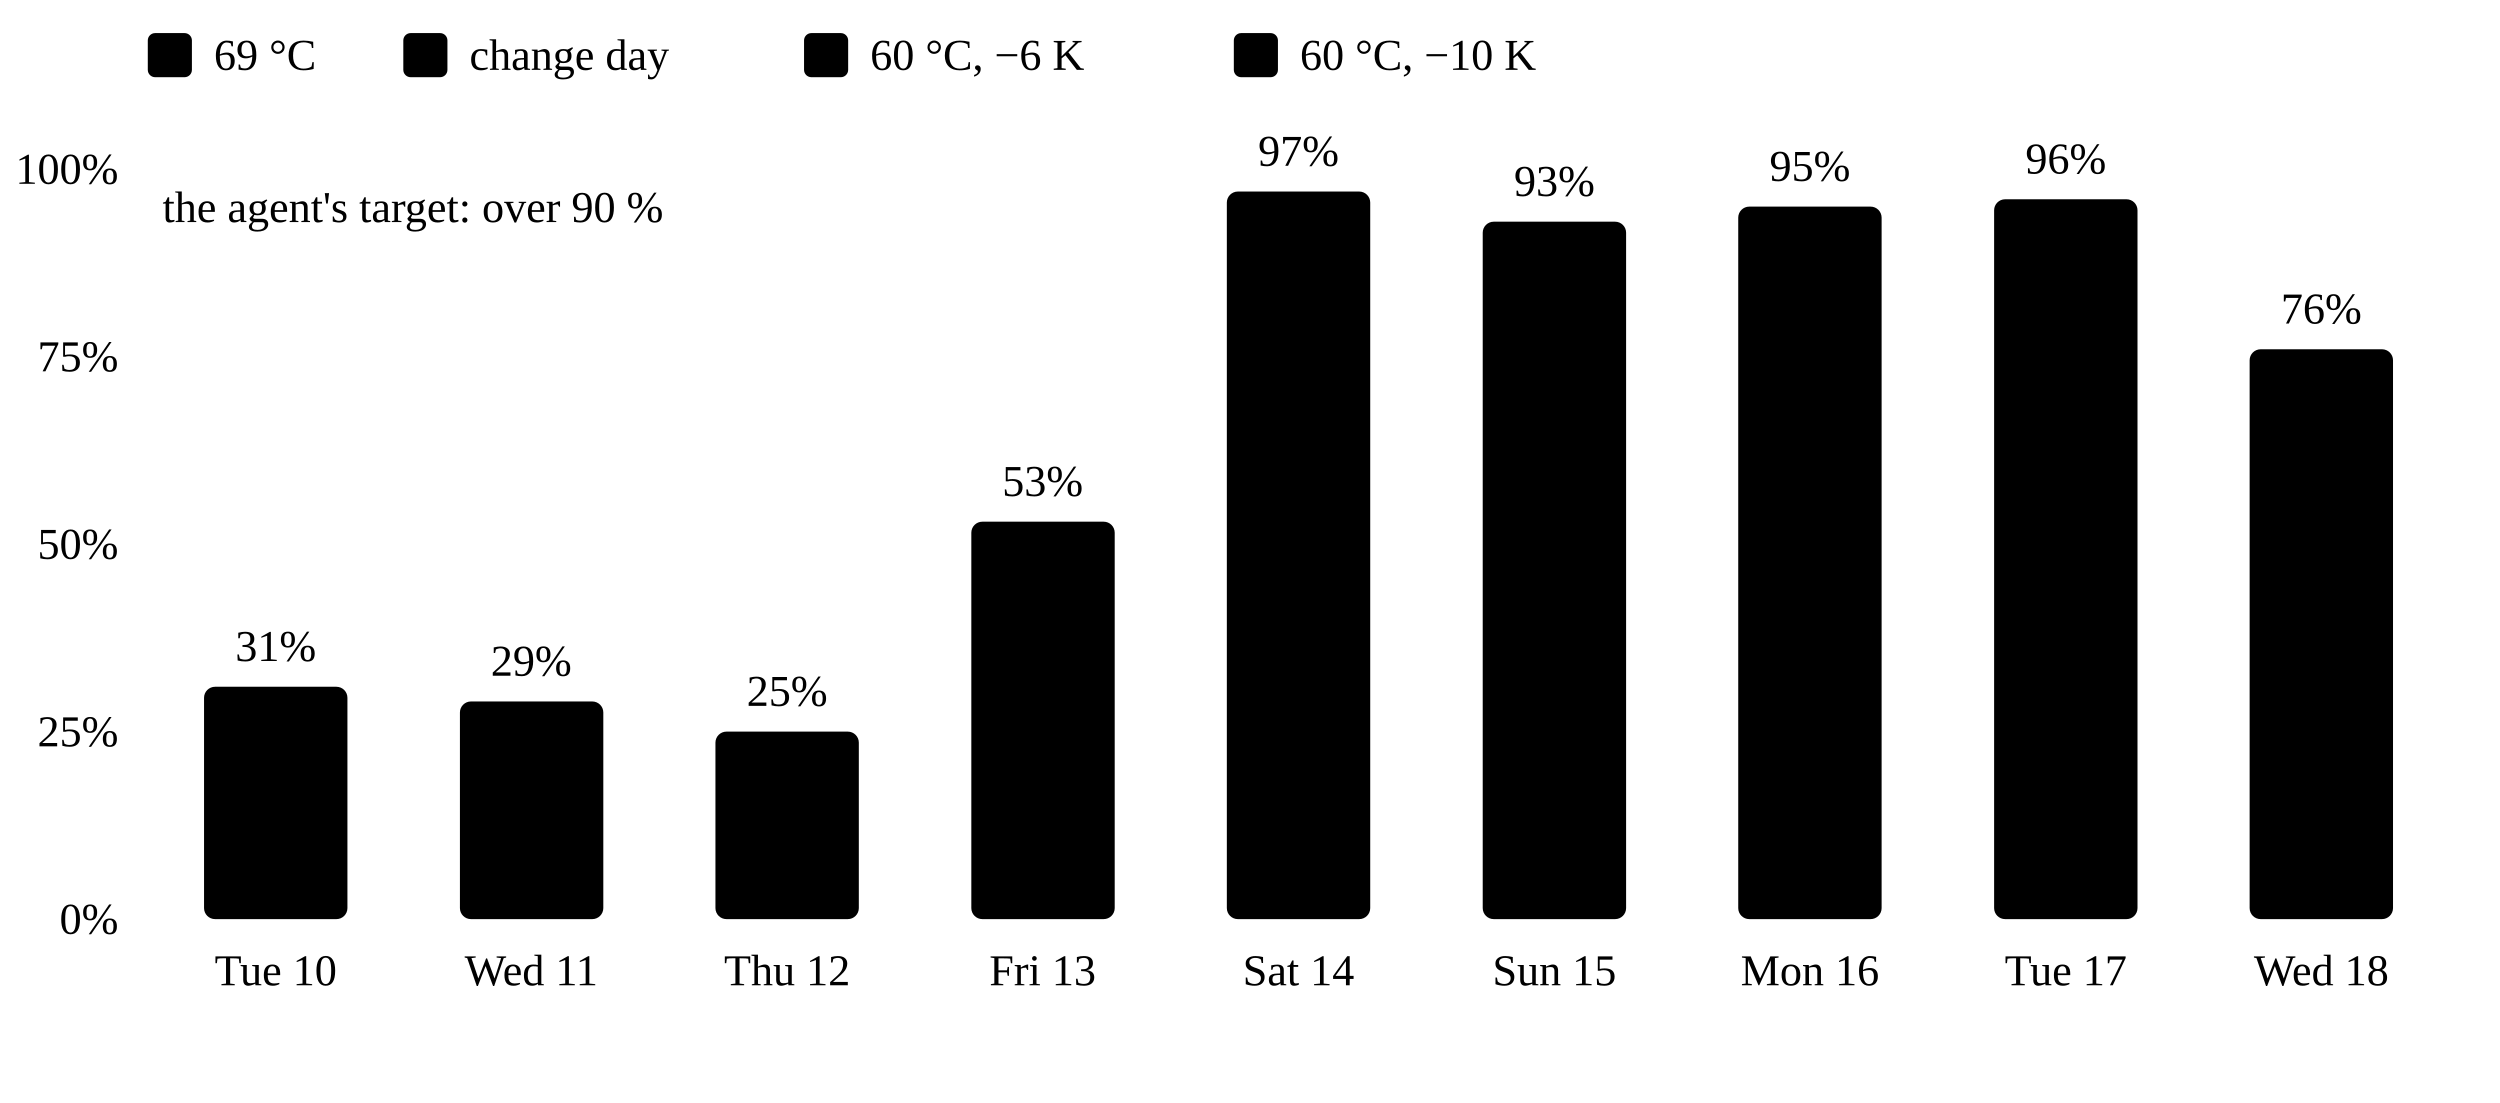
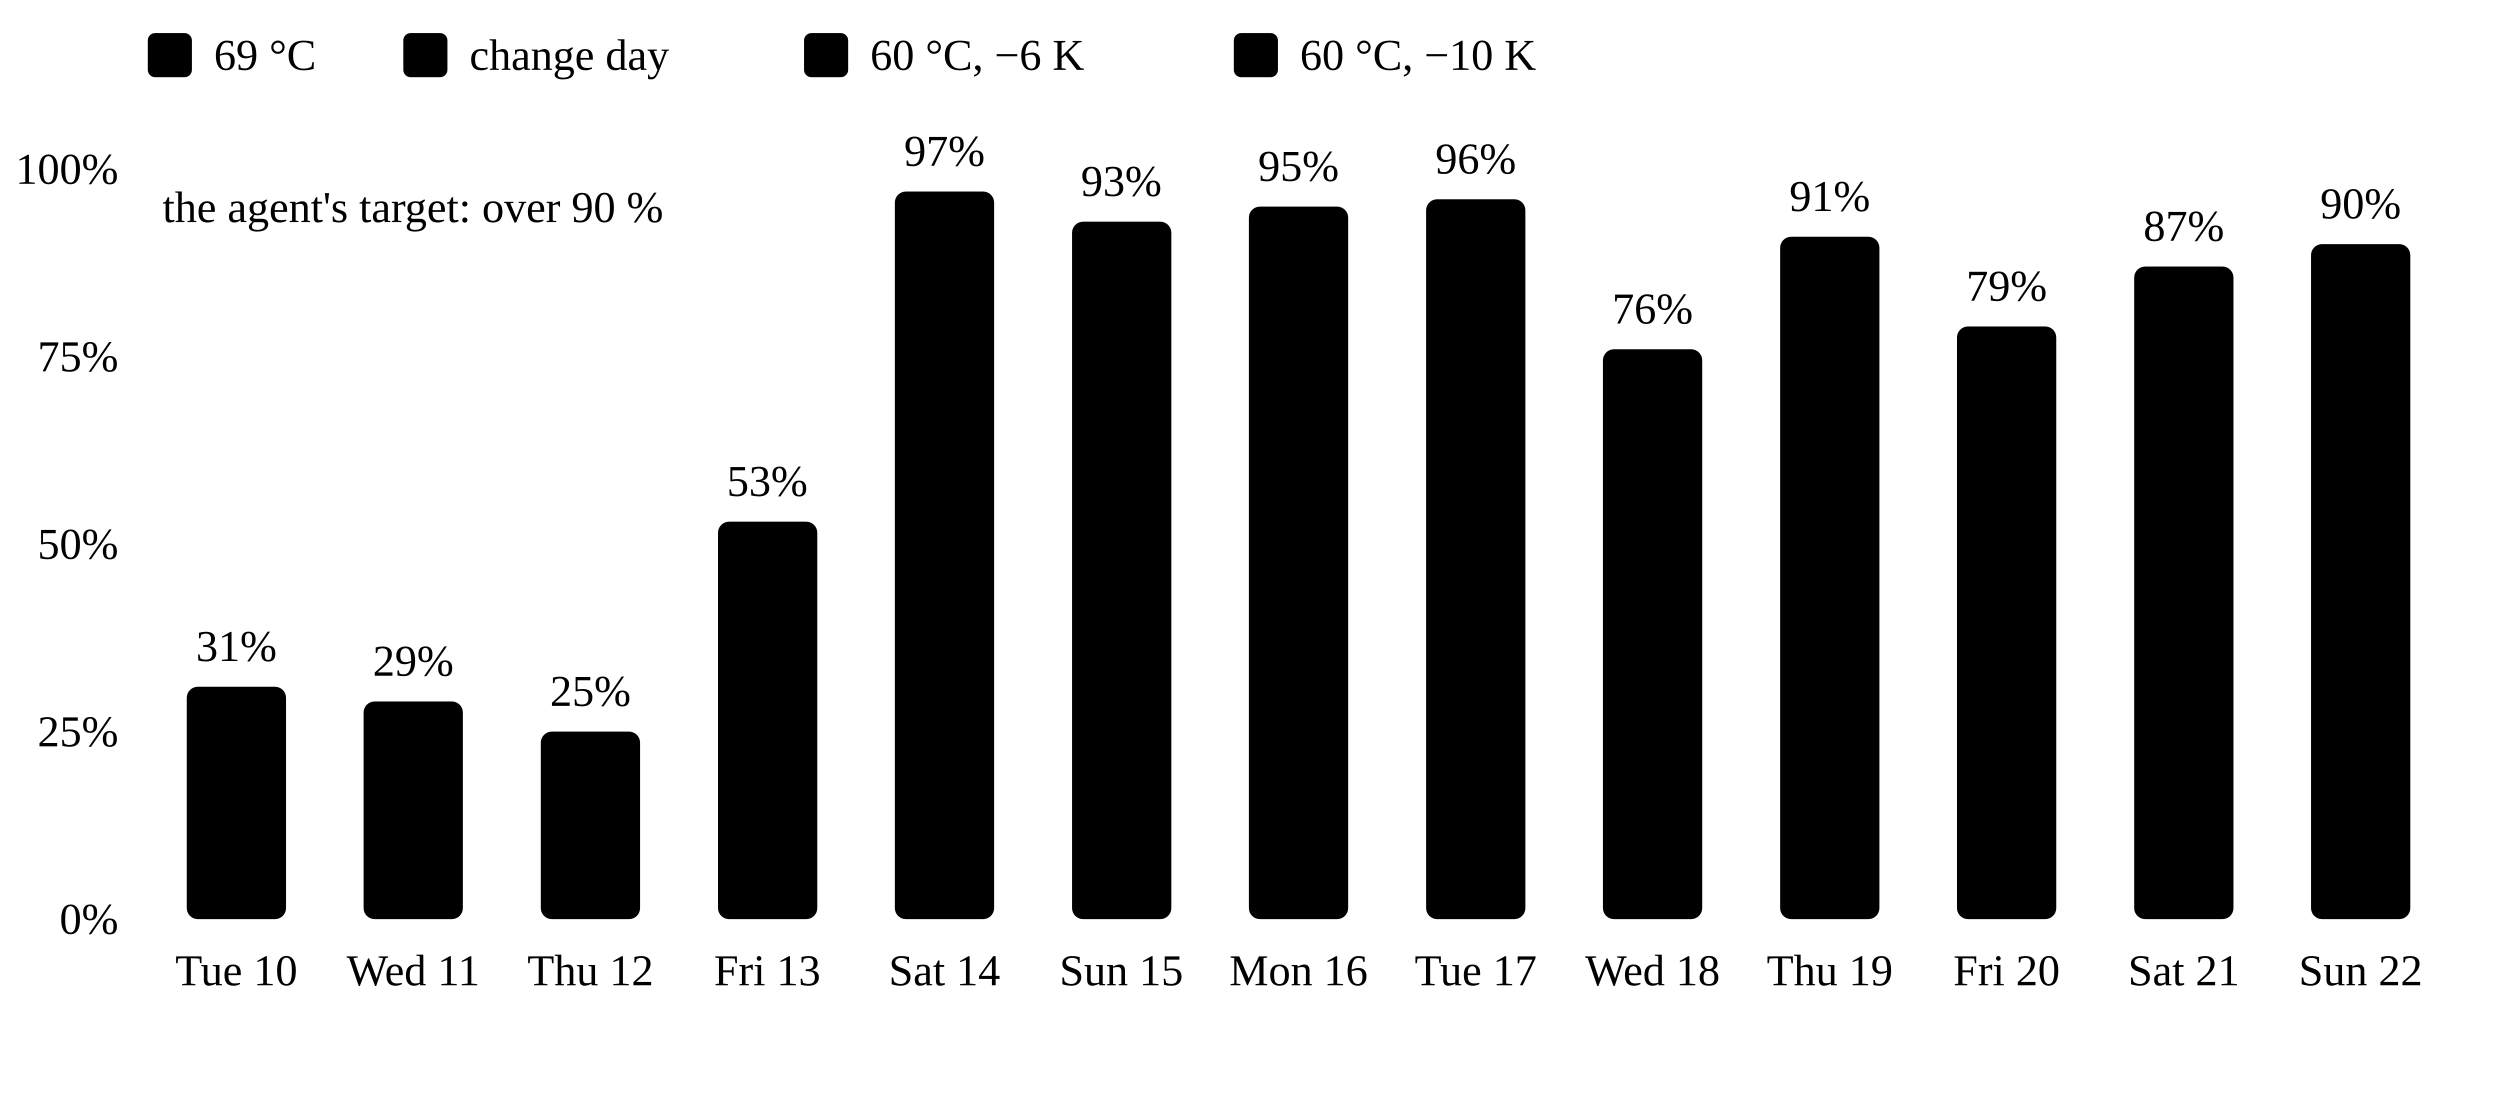
<svg xmlns="http://www.w3.org/2000/svg" viewBox="3.8 0 680 300" role="img" aria-labelledby="daily-t daily-d">
  <rect x="44.0" y="9.0" width="12.0" height="12.0" rx="2" class="s-before solid" />
  <text x="62.0" y="19.0" text-anchor="start" class="label">69 °C</text>
  <rect x="113.5" y="9.0" width="12.0" height="12.0" rx="2" class="s-change solid" />
  <text x="131.5" y="19.0" text-anchor="start" class="label">change day</text>
  <rect x="222.5" y="9.0" width="12.0" height="12.0" rx="2" class="s-after solid" />
  <text x="240.5" y="19.0" text-anchor="start" class="label">60 °C, −6 K</text>
  <rect x="339.4" y="9.0" width="12.0" height="12.0" rx="2" class="s-after2 solid" />
  <text x="357.4" y="19.0" text-anchor="start" class="label">60 °C, −10 K</text>
  <line x1="44.0" y1="250.0" x2="670.0" y2="250.0" class="grid" />
  <text x="36.0" y="254.0" text-anchor="end" class="tick">0%</text>
  <line x1="44.0" y1="199.0" x2="670.0" y2="199.0" class="grid" />
  <text x="36.0" y="203.0" text-anchor="end" class="tick">25%</text>
  <line x1="44.0" y1="148.0" x2="670.0" y2="148.0" class="grid" />
  <text x="36.0" y="152.0" text-anchor="end" class="tick">50%</text>
  <line x1="44.0" y1="97.0" x2="670.0" y2="97.0" class="grid" />
  <text x="36.0" y="101.0" text-anchor="end" class="tick">75%</text>
  <line x1="44.0" y1="46.0" x2="670.0" y2="46.0" class="grid" />
  <text x="36.0" y="50.0" text-anchor="end" class="tick">100%</text>
  <line x1="44.0" y1="66.4" x2="670.0" y2="66.4" class="target" />
  <text x="48.0" y="60.4" text-anchor="start" class="note">the agent's target: over 90 %</text>
-   <rect x="59.3" y="186.8" width="39.0" height="63.2" rx="3" class="s-before solid" />
-   <text x="78.8" y="179.8" text-anchor="middle" class="value">31%</text>
-   <text x="78.8" y="268.0" text-anchor="middle" class="tick">Tue 10</text>
-   <rect x="128.9" y="190.8" width="39.0" height="59.2" rx="3" class="s-before solid" />
-   <text x="148.3" y="183.8" text-anchor="middle" class="value">29%</text>
-   <text x="148.3" y="268.0" text-anchor="middle" class="tick">Wed 11</text>
-   <rect x="198.4" y="199.0" width="39.0" height="51.0" rx="3" class="s-before solid" />
-   <text x="217.9" y="192.0" text-anchor="middle" class="value">25%</text>
-   <text x="217.9" y="268.0" text-anchor="middle" class="tick">Thu 12</text>
-   <rect x="268.0" y="141.9" width="39.0" height="108.1" rx="3" class="s-change solid" />
-   <text x="287.4" y="134.9" text-anchor="middle" class="value">53%</text>
-   <text x="287.4" y="268.0" text-anchor="middle" class="tick">Fri 13</text>
-   <rect x="337.5" y="52.1" width="39.0" height="197.9" rx="3" class="s-after solid" />
-   <text x="357.0" y="45.1" text-anchor="middle" class="value">97%</text>
-   <text x="357.0" y="268.0" text-anchor="middle" class="tick">Sat 14</text>
-   <rect x="407.1" y="60.3" width="39.0" height="189.7" rx="3" class="s-after solid" />
-   <text x="426.6" y="53.3" text-anchor="middle" class="value">93%</text>
-   <text x="426.6" y="268.0" text-anchor="middle" class="tick">Sun 15</text>
-   <rect x="476.6" y="56.2" width="39.0" height="193.8" rx="3" class="s-change solid" />
-   <text x="496.1" y="49.2" text-anchor="middle" class="value">95%</text>
-   <text x="496.1" y="268.0" text-anchor="middle" class="tick">Mon 16</text>
-   <rect x="546.2" y="54.2" width="39.0" height="195.8" rx="3" class="s-after2 solid" />
-   <text x="565.7" y="47.2" text-anchor="middle" class="value">96%</text>
-   <text x="565.7" y="268.0" text-anchor="middle" class="tick">Tue 17</text>
-   <rect x="615.7" y="95.0" width="39.0" height="155.0" rx="3" class="s-after2 solid" />
-   <text x="635.2" y="88.0" text-anchor="middle" class="value">76%</text>
-   <text x="635.2" y="268.0" text-anchor="middle" class="tick">Wed 18</text>
+   <rect x="54.6" y="186.8" width="27.0" height="63.2" rx="3" class="s-before solid" />
+   <text x="68.1" y="179.8" text-anchor="middle" class="value">31%</text>
+   <text x="68.1" y="268.0" text-anchor="middle" class="tick">Tue 10</text>
+   <rect x="102.7" y="190.8" width="27.0" height="59.2" rx="3" class="s-before solid" />
+   <text x="116.2" y="183.8" text-anchor="middle" class="value">29%</text>
+   <text x="116.2" y="268.0" text-anchor="middle" class="tick">Wed 11</text>
+   <rect x="150.9" y="199.0" width="27.0" height="51.0" rx="3" class="s-before solid" />
+   <text x="164.4" y="192.0" text-anchor="middle" class="value">25%</text>
+   <text x="164.4" y="268.0" text-anchor="middle" class="tick">Thu 12</text>
+   <rect x="199.1" y="141.9" width="27.0" height="108.1" rx="3" class="s-change solid" />
+   <text x="212.5" y="134.9" text-anchor="middle" class="value">53%</text>
+   <text x="212.5" y="268.0" text-anchor="middle" class="tick">Fri 13</text>
+   <rect x="247.2" y="52.1" width="27.0" height="197.9" rx="3" class="s-after solid" />
+   <text x="260.7" y="45.1" text-anchor="middle" class="value">97%</text>
+   <text x="260.7" y="268.0" text-anchor="middle" class="tick">Sat 14</text>
+   <rect x="295.4" y="60.3" width="27.0" height="189.7" rx="3" class="s-after solid" />
+   <text x="308.8" y="53.3" text-anchor="middle" class="value">93%</text>
+   <text x="308.8" y="268.0" text-anchor="middle" class="tick">Sun 15</text>
+   <rect x="343.5" y="56.2" width="27.0" height="193.8" rx="3" class="s-change solid" />
+   <text x="357.0" y="49.2" text-anchor="middle" class="value">95%</text>
+   <text x="357.0" y="268.0" text-anchor="middle" class="tick">Mon 16</text>
+   <rect x="391.7" y="54.2" width="27.0" height="195.8" rx="3" class="s-after2 solid" />
+   <text x="405.2" y="47.2" text-anchor="middle" class="value">96%</text>
+   <text x="405.2" y="268.0" text-anchor="middle" class="tick">Tue 17</text>
+   <rect x="439.8" y="95.0" width="27.0" height="155.0" rx="3" class="s-after2 solid" />
+   <text x="453.3" y="88.0" text-anchor="middle" class="value">76%</text>
+   <text x="453.3" y="268.0" text-anchor="middle" class="tick">Wed 18</text>
+   <rect x="488.0" y="64.4" width="27.0" height="185.6" rx="3" class="s-after2 solid" />
+   <text x="501.5" y="57.4" text-anchor="middle" class="value">91%</text>
+   <text x="501.5" y="268.0" text-anchor="middle" class="tick">Thu 19</text>
+   <rect x="536.1" y="88.8" width="27.0" height="161.2" rx="3" class="s-after2 solid" />
+   <text x="549.6" y="81.8" text-anchor="middle" class="value">79%</text>
+   <text x="549.6" y="268.0" text-anchor="middle" class="tick">Fri 20</text>
+   <rect x="584.3" y="72.5" width="27.0" height="177.5" rx="3" class="s-after2 solid" />
+   <text x="597.8" y="65.5" text-anchor="middle" class="value">87%</text>
+   <text x="597.8" y="268.0" text-anchor="middle" class="tick">Sat 21</text>
+   <rect x="632.4" y="66.4" width="27.0" height="183.6" rx="3" class="s-after2 solid" />
+   <text x="645.9" y="59.4" text-anchor="middle" class="value">90%</text>
+   <text x="645.9" y="268.0" text-anchor="middle" class="tick">Sun 22</text>
</svg>
